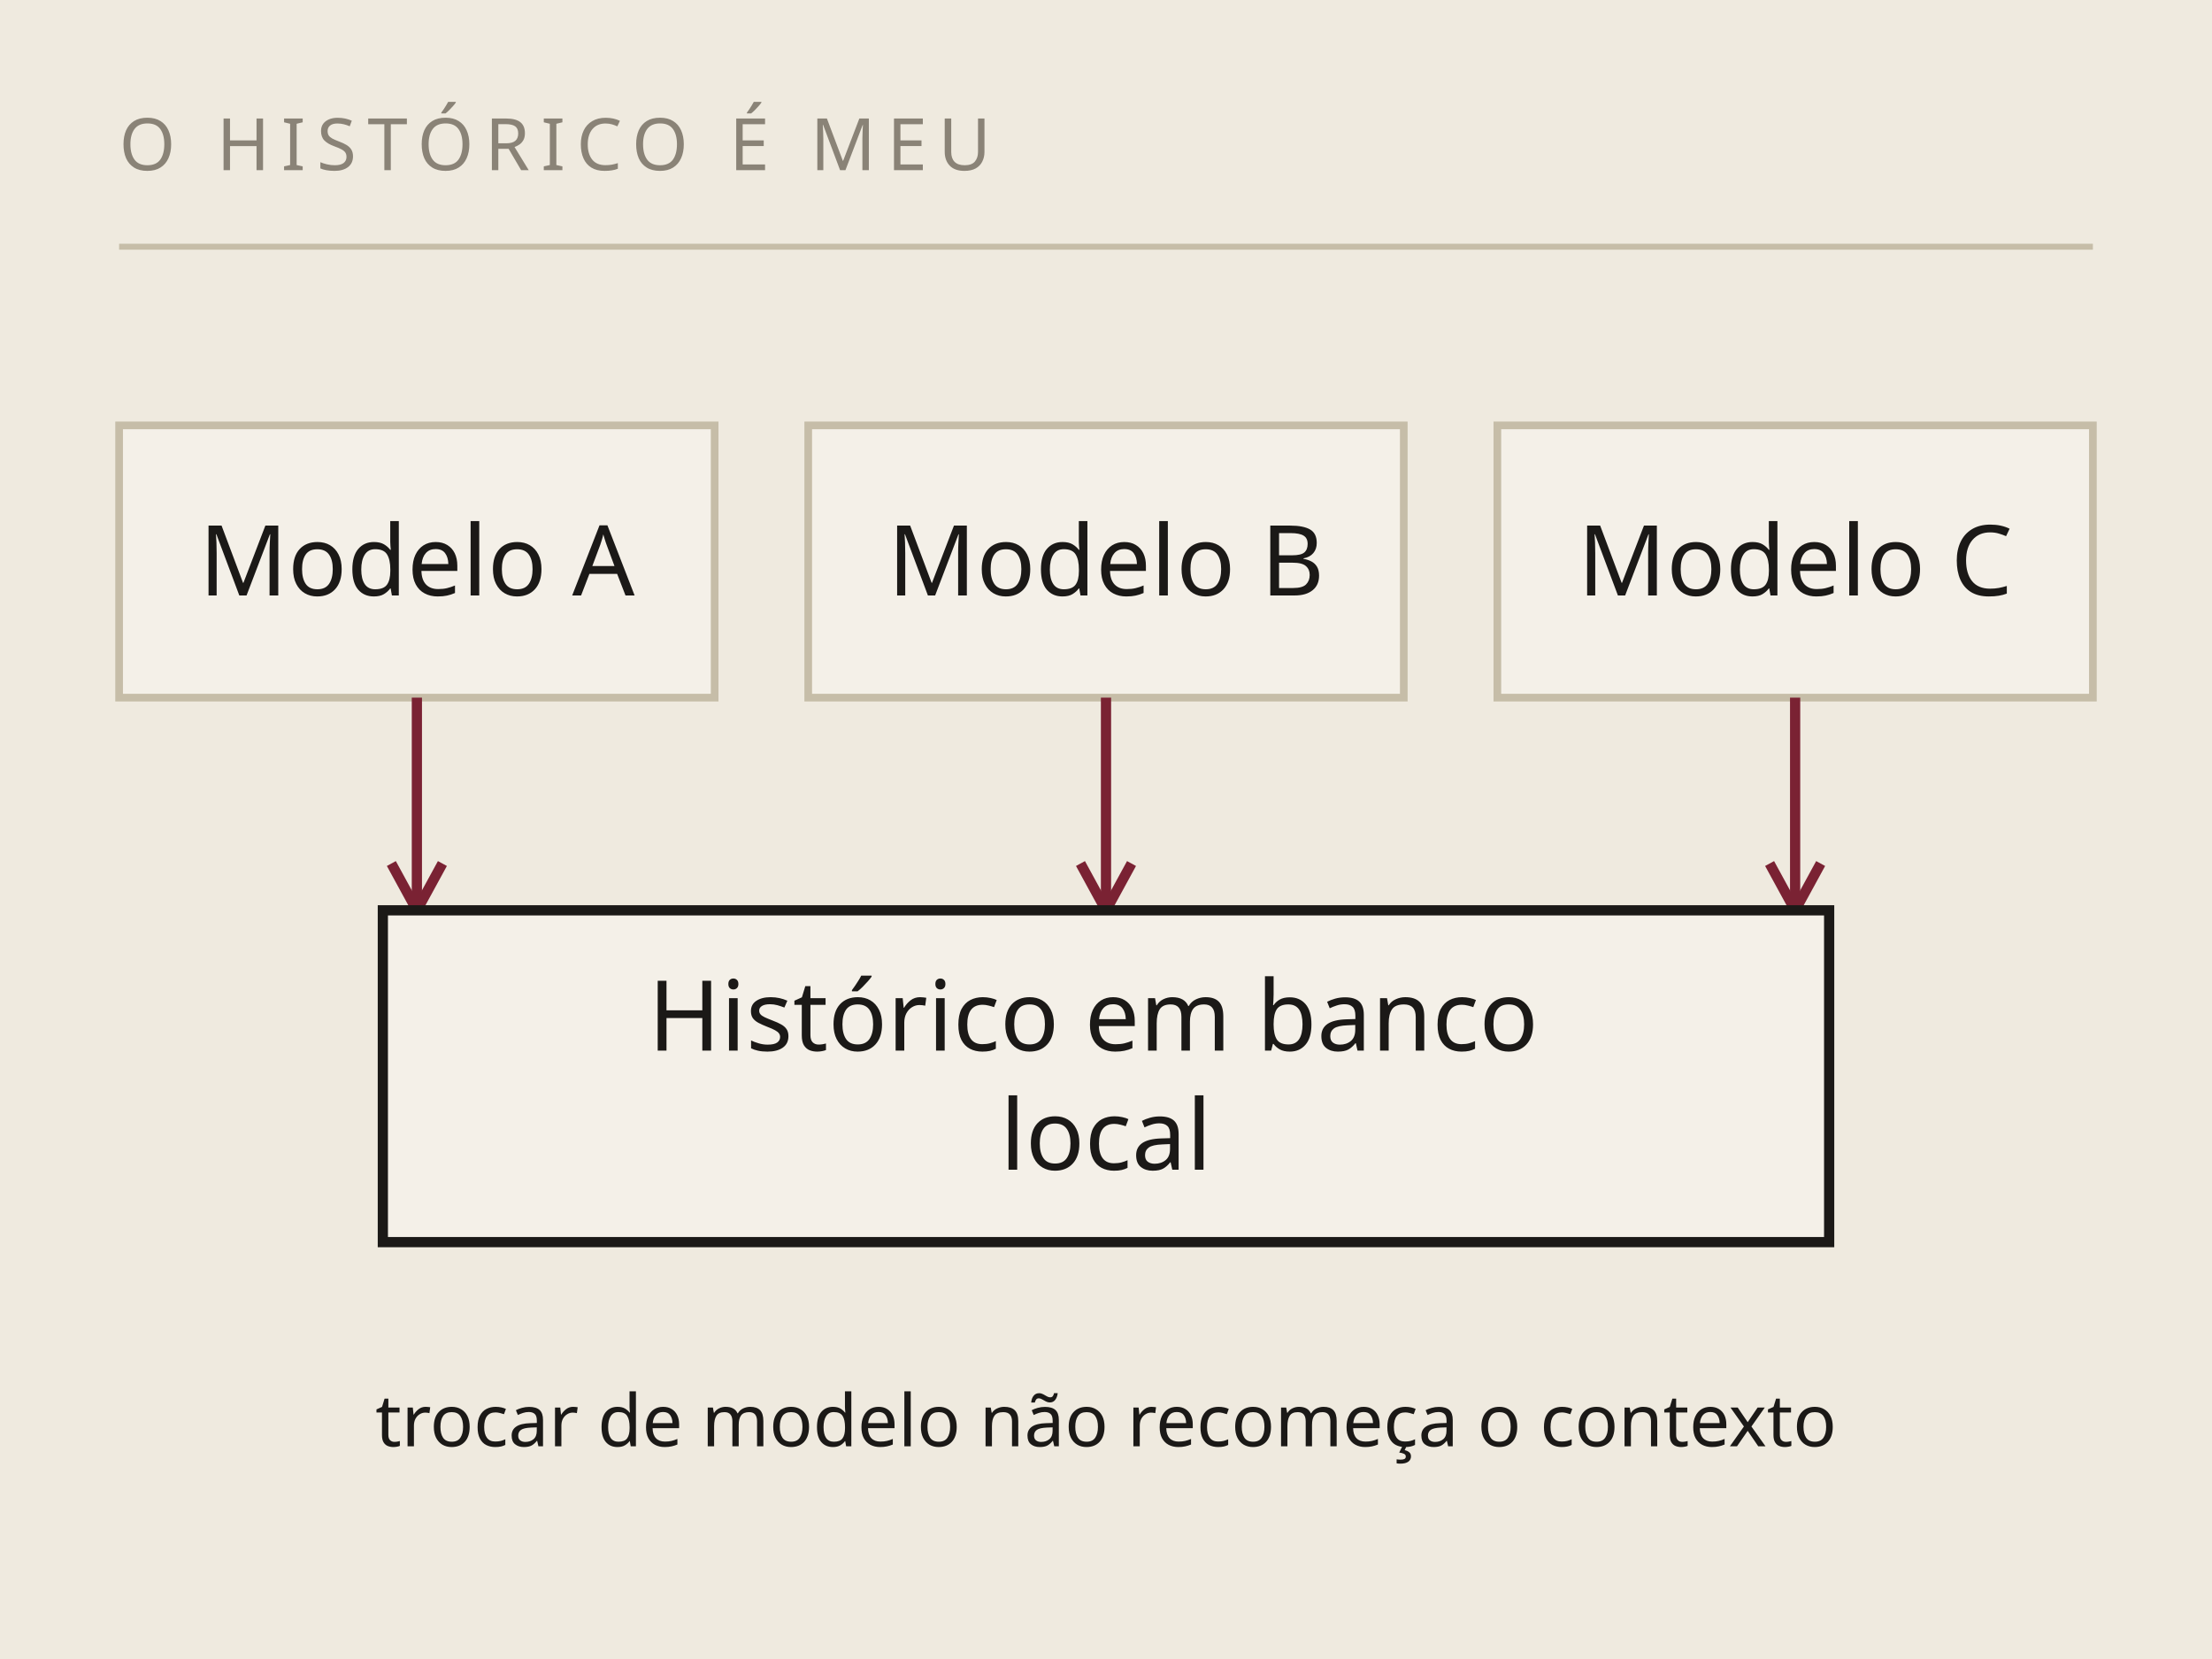
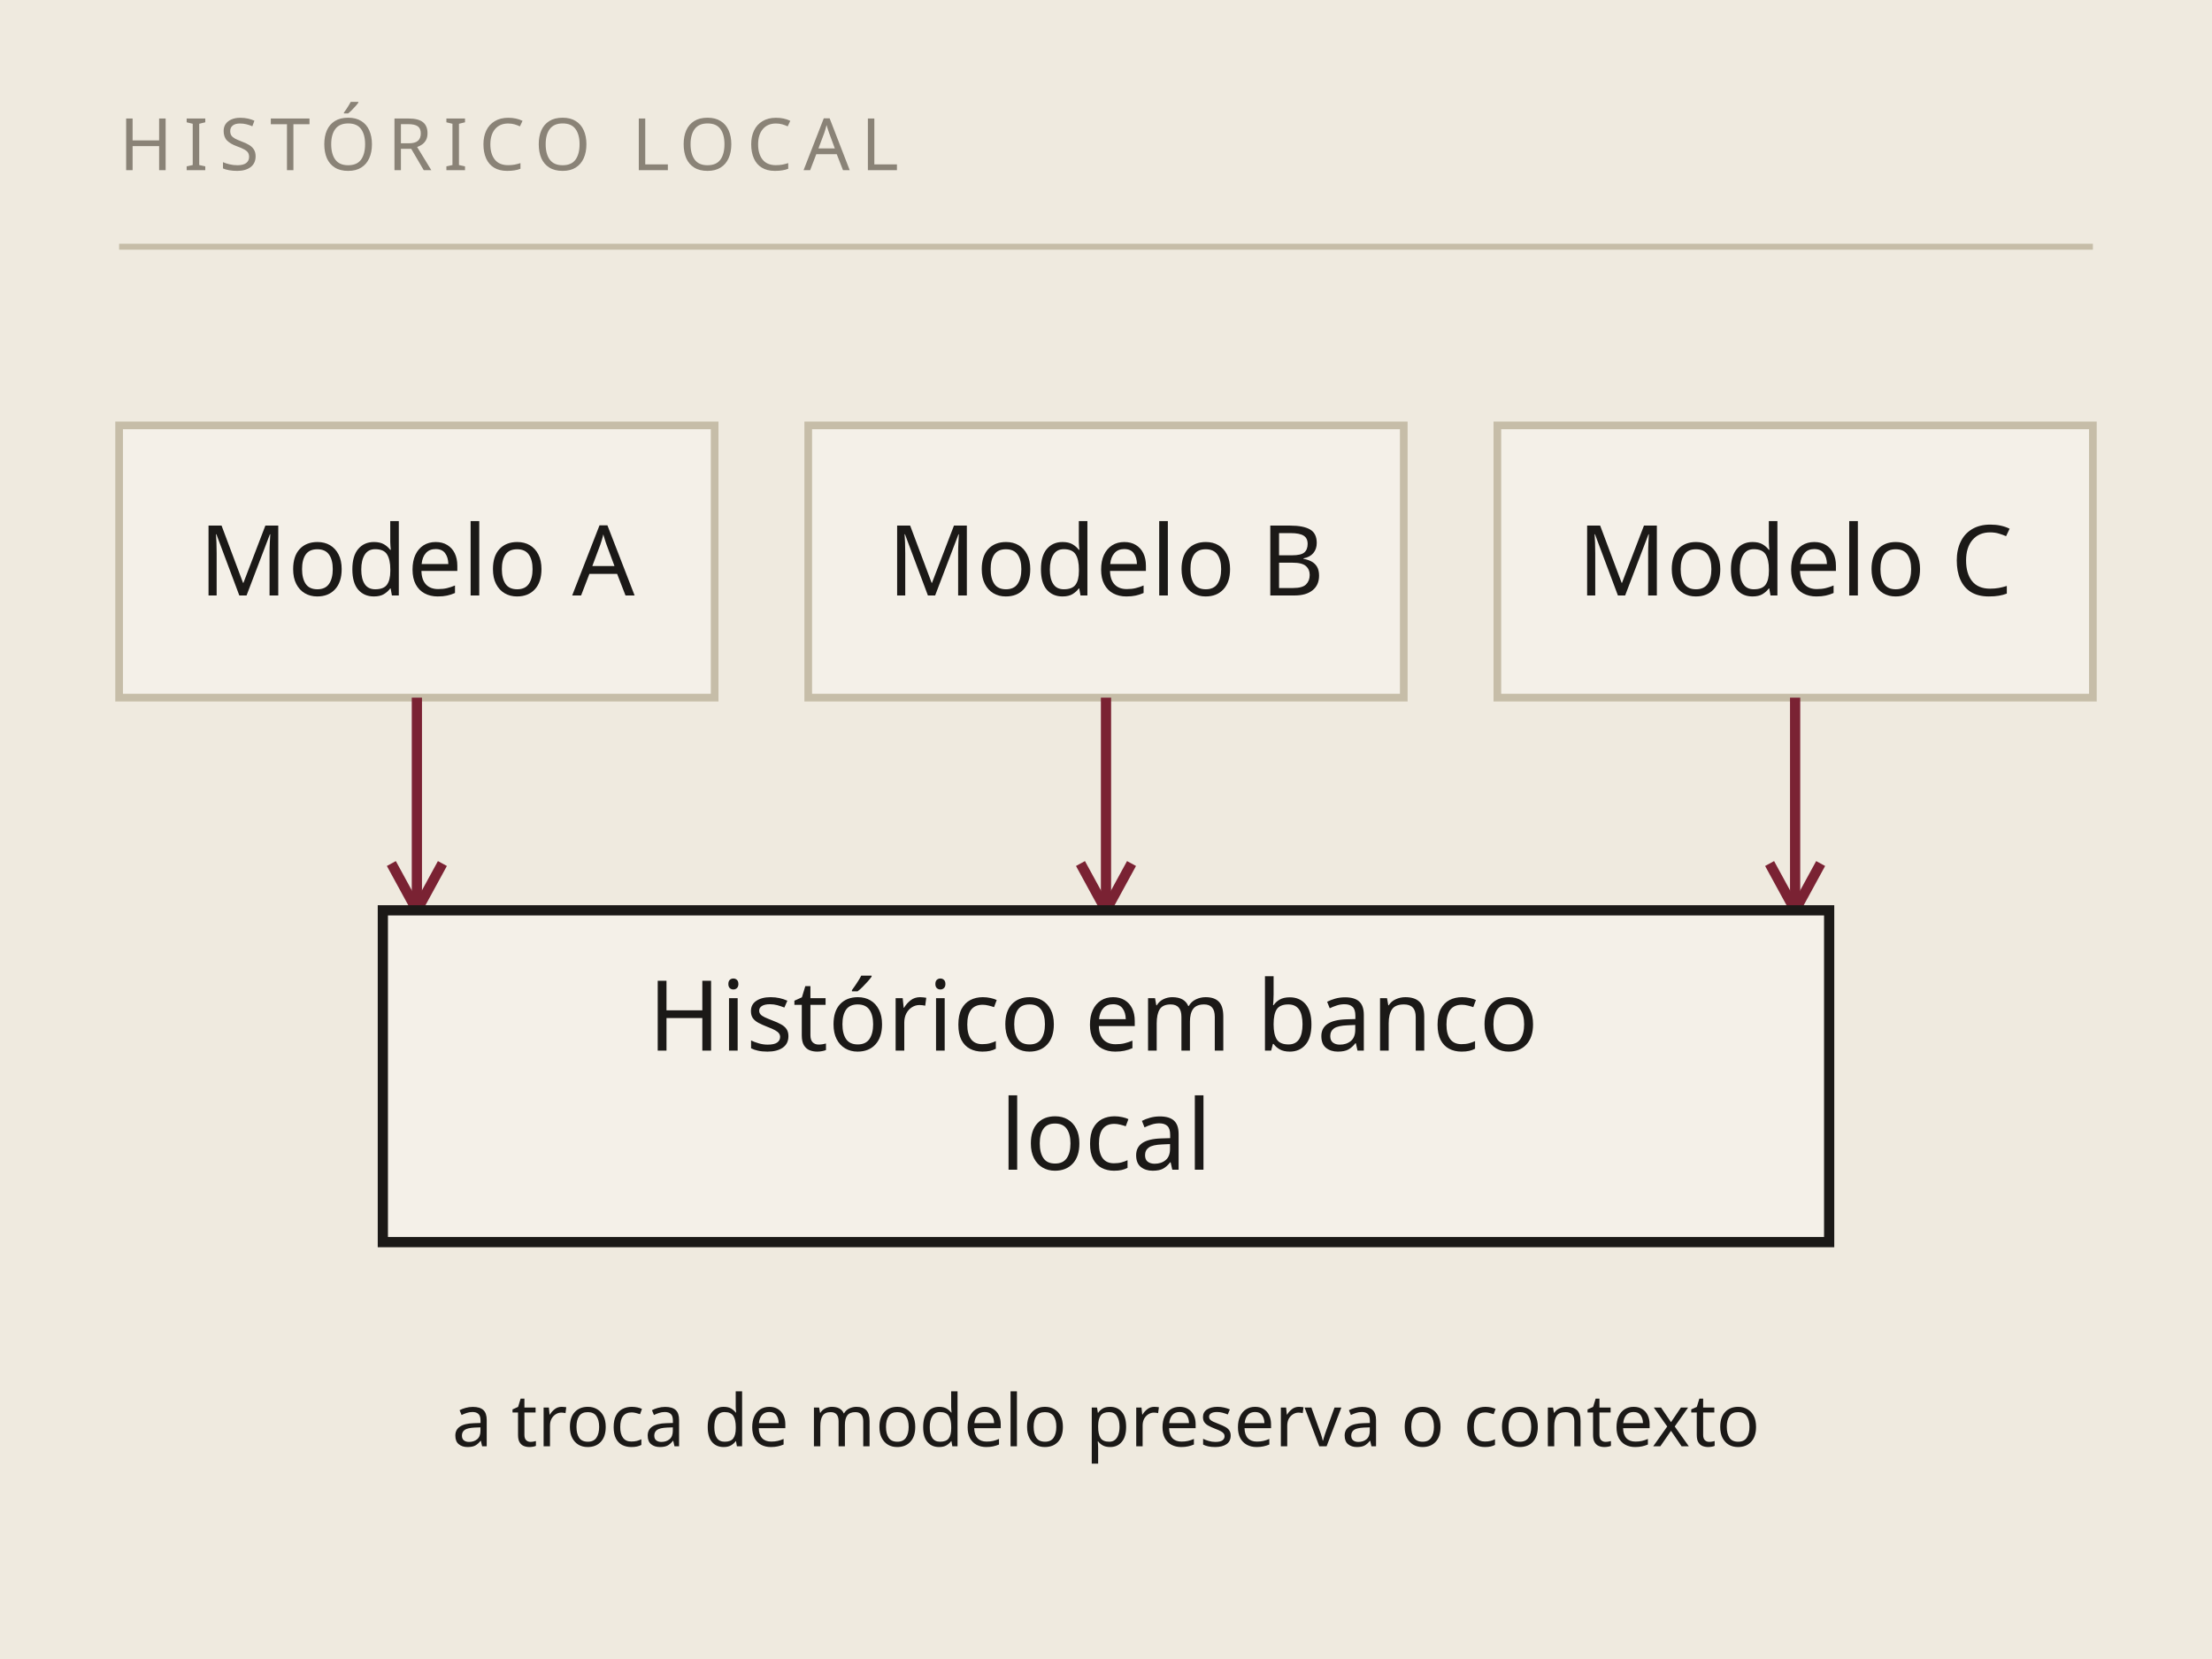
- <svg xmlns="http://www.w3.org/2000/svg" viewBox="0 0 520 390" role="img" aria-label="o histórico é meu">
+ <svg xmlns="http://www.w3.org/2000/svg" viewBox="0 0 520 390" role="img" aria-label="histórico local">
  <rect width="520" height="390" fill="#EFEADF" />
-   <text x="28" y="40" font-family="Optima,'Gill Sans MT','Gill Sans',Candara,sans-serif" font-size="17" letter-spacing="2.6" fill="#8A8377">O HISTÓRICO É MEU</text>
+   <text x="28" y="40" font-family="Optima,'Gill Sans MT','Gill Sans',Candara,sans-serif" font-size="17" letter-spacing="2.6" fill="#8A8377">HISTÓRICO LOCAL</text>
  <line x1="28" y1="58" x2="492" y2="58" stroke="#C6BDA8" stroke-width="1.4" />
  <rect x="28" y="100" width="140" height="64" fill="#F4F0E8" stroke="#C6BDA8" stroke-width="1.8" />
  <text x="98.0" y="132.0" text-anchor="middle" dominant-baseline="middle" font-family="Optima,'Gill Sans MT','Gill Sans',Candara,sans-serif" font-size="23" fill="#1B1917">
    <tspan x="98.0" dy="0.0">Modelo A</tspan>
  </text>
  <rect x="190" y="100" width="140" height="64" fill="#F4F0E8" stroke="#C6BDA8" stroke-width="1.8" />
  <text x="260.0" y="132.0" text-anchor="middle" dominant-baseline="middle" font-family="Optima,'Gill Sans MT','Gill Sans',Candara,sans-serif" font-size="23" fill="#1B1917">
    <tspan x="260.0" dy="0.0">Modelo B</tspan>
  </text>
  <rect x="352" y="100" width="140" height="64" fill="#F4F0E8" stroke="#C6BDA8" stroke-width="1.8" />
  <text x="422.0" y="132.0" text-anchor="middle" dominant-baseline="middle" font-family="Optima,'Gill Sans MT','Gill Sans',Candara,sans-serif" font-size="23" fill="#1B1917">
    <tspan x="422.0" dy="0.0">Modelo C</tspan>
  </text>
  <line x1="98" y1="164" x2="98" y2="214" stroke="#7A2233" stroke-width="2.4" />
  <path d="M92,203 L98,214 L104,203" fill="none" stroke="#7A2233" stroke-width="2.4" />
  <line x1="260" y1="164" x2="260" y2="214" stroke="#7A2233" stroke-width="2.4" />
  <path d="M254,203 L260,214 L266,203" fill="none" stroke="#7A2233" stroke-width="2.4" />
  <line x1="422" y1="164" x2="422" y2="214" stroke="#7A2233" stroke-width="2.4" />
  <path d="M416,203 L422,214 L428,203" fill="none" stroke="#7A2233" stroke-width="2.4" />
  <rect x="90" y="214" width="340" height="78" fill="#F4F0E8" stroke="#1B1917" stroke-width="2.4" />
  <text x="260.0" y="253.0" text-anchor="middle" dominant-baseline="middle" font-family="Optima,'Gill Sans MT','Gill Sans',Candara,sans-serif" font-size="23" fill="#1B1917">
    <tspan x="260.0" dy="-14.0">Histórico em banco</tspan>
    <tspan x="260.0" dy="28">local</tspan>
  </text>
-   <text x="260.0" y="340" text-anchor="middle" font-family="Optima,'Gill Sans MT','Gill Sans',Candara,sans-serif" font-size="17" fill="#1B1917">trocar de modelo não recomeça o contexto</text>
+   <text x="260.0" y="340" text-anchor="middle" font-family="Optima,'Gill Sans MT','Gill Sans',Candara,sans-serif" font-size="17" fill="#1B1917">a troca de modelo preserva o contexto</text>
</svg>
